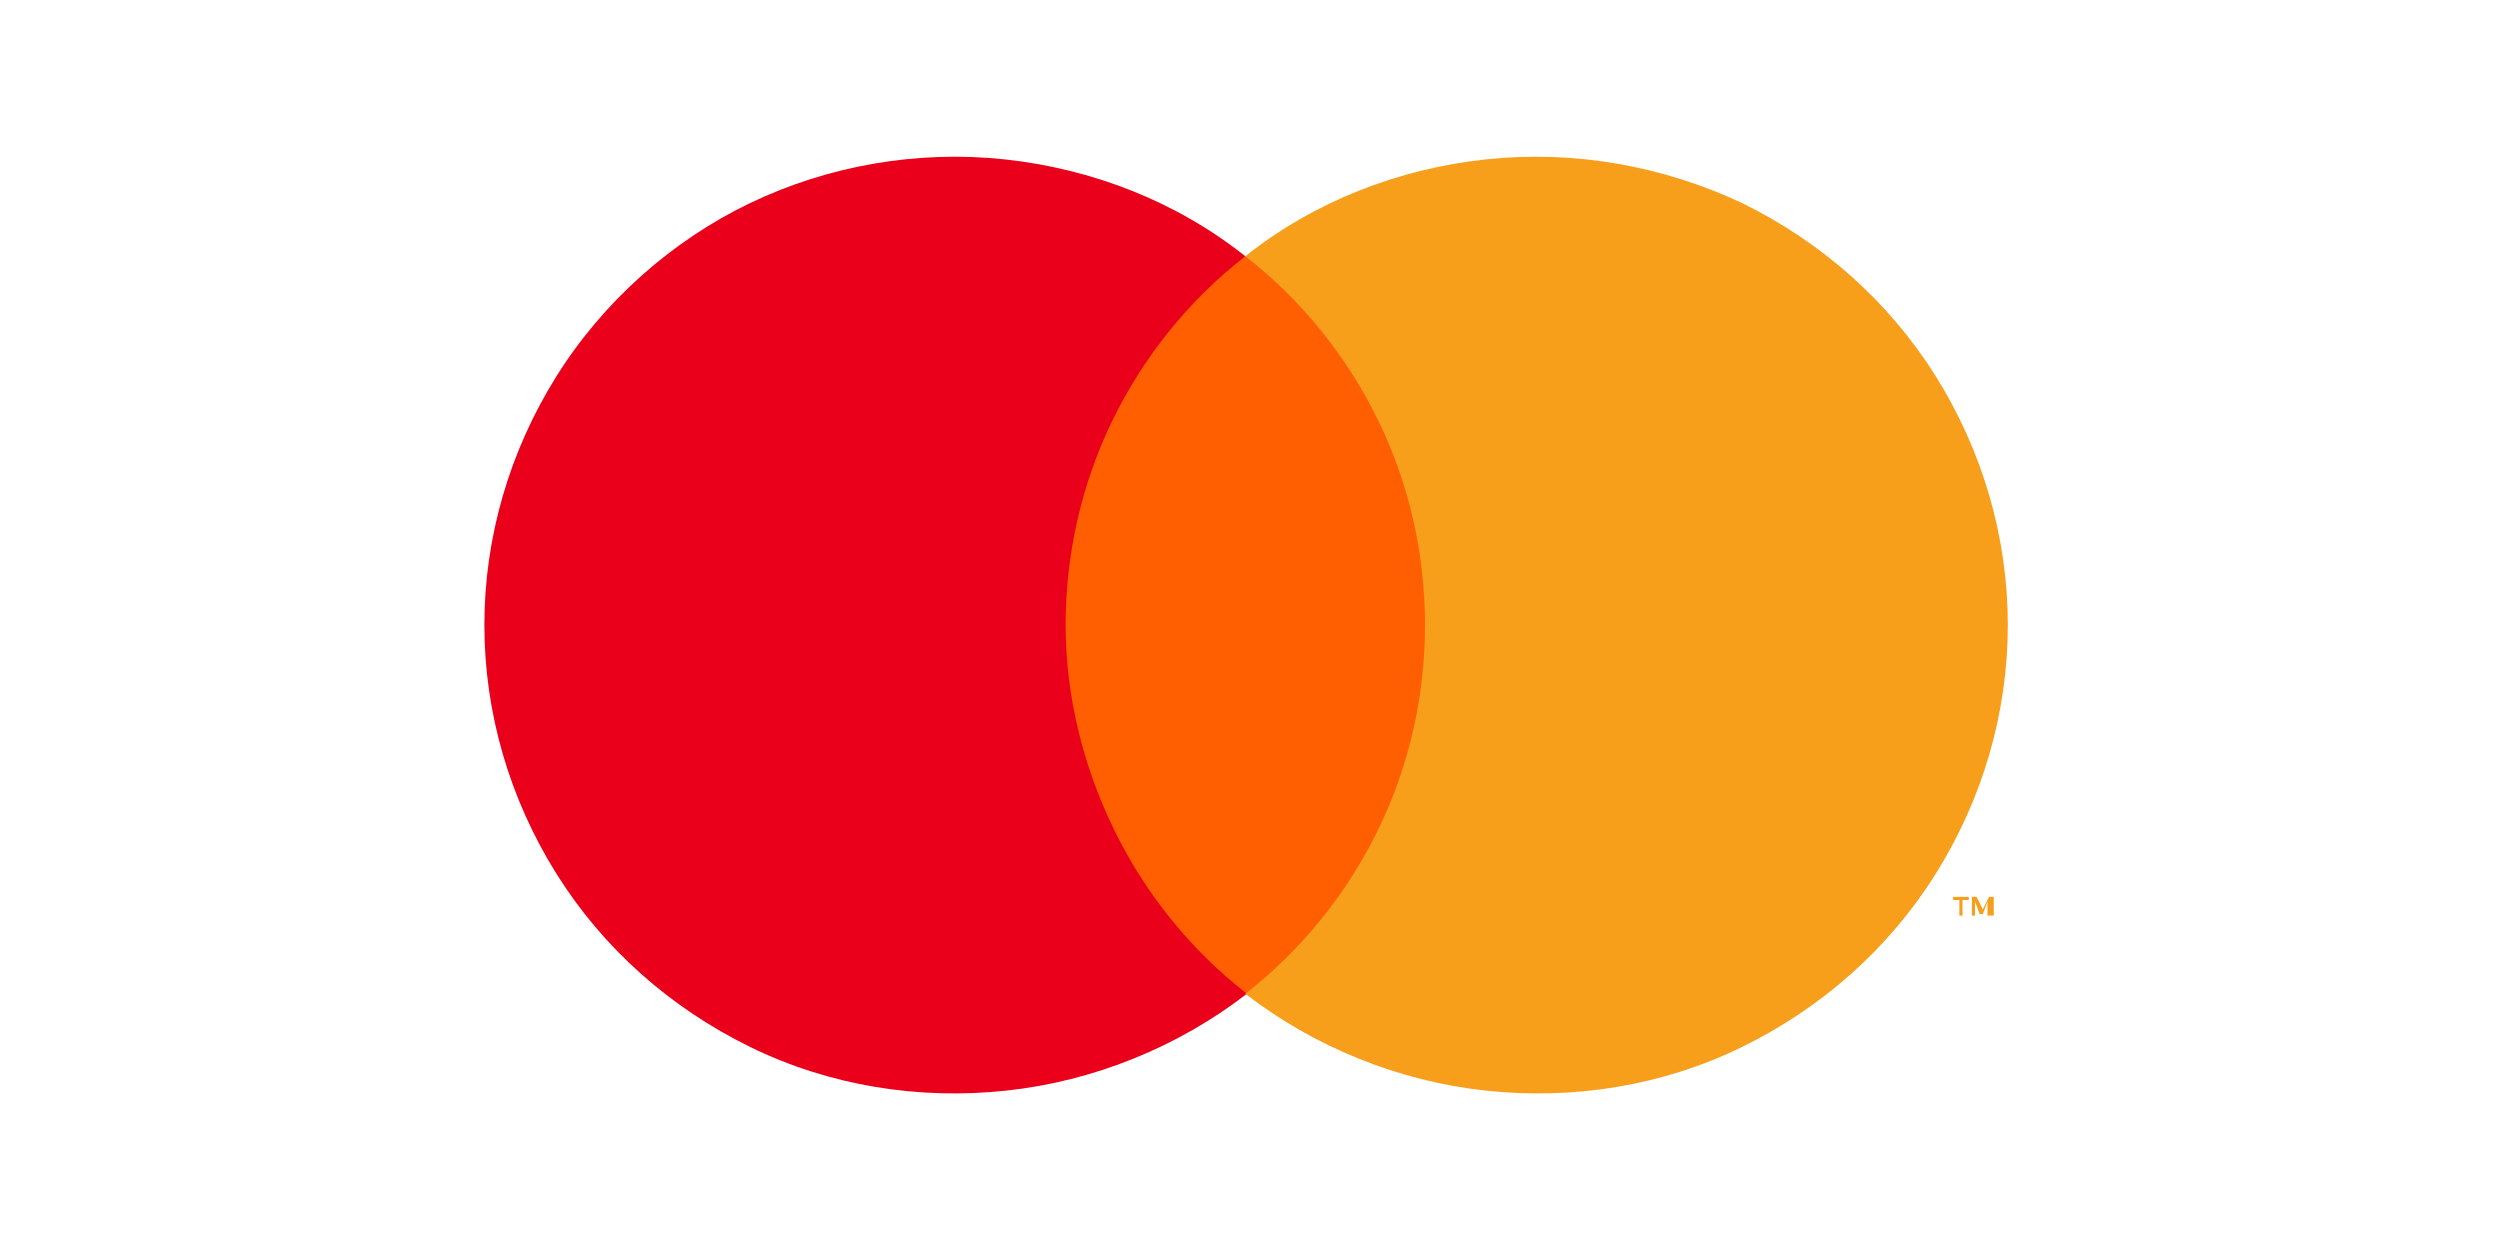
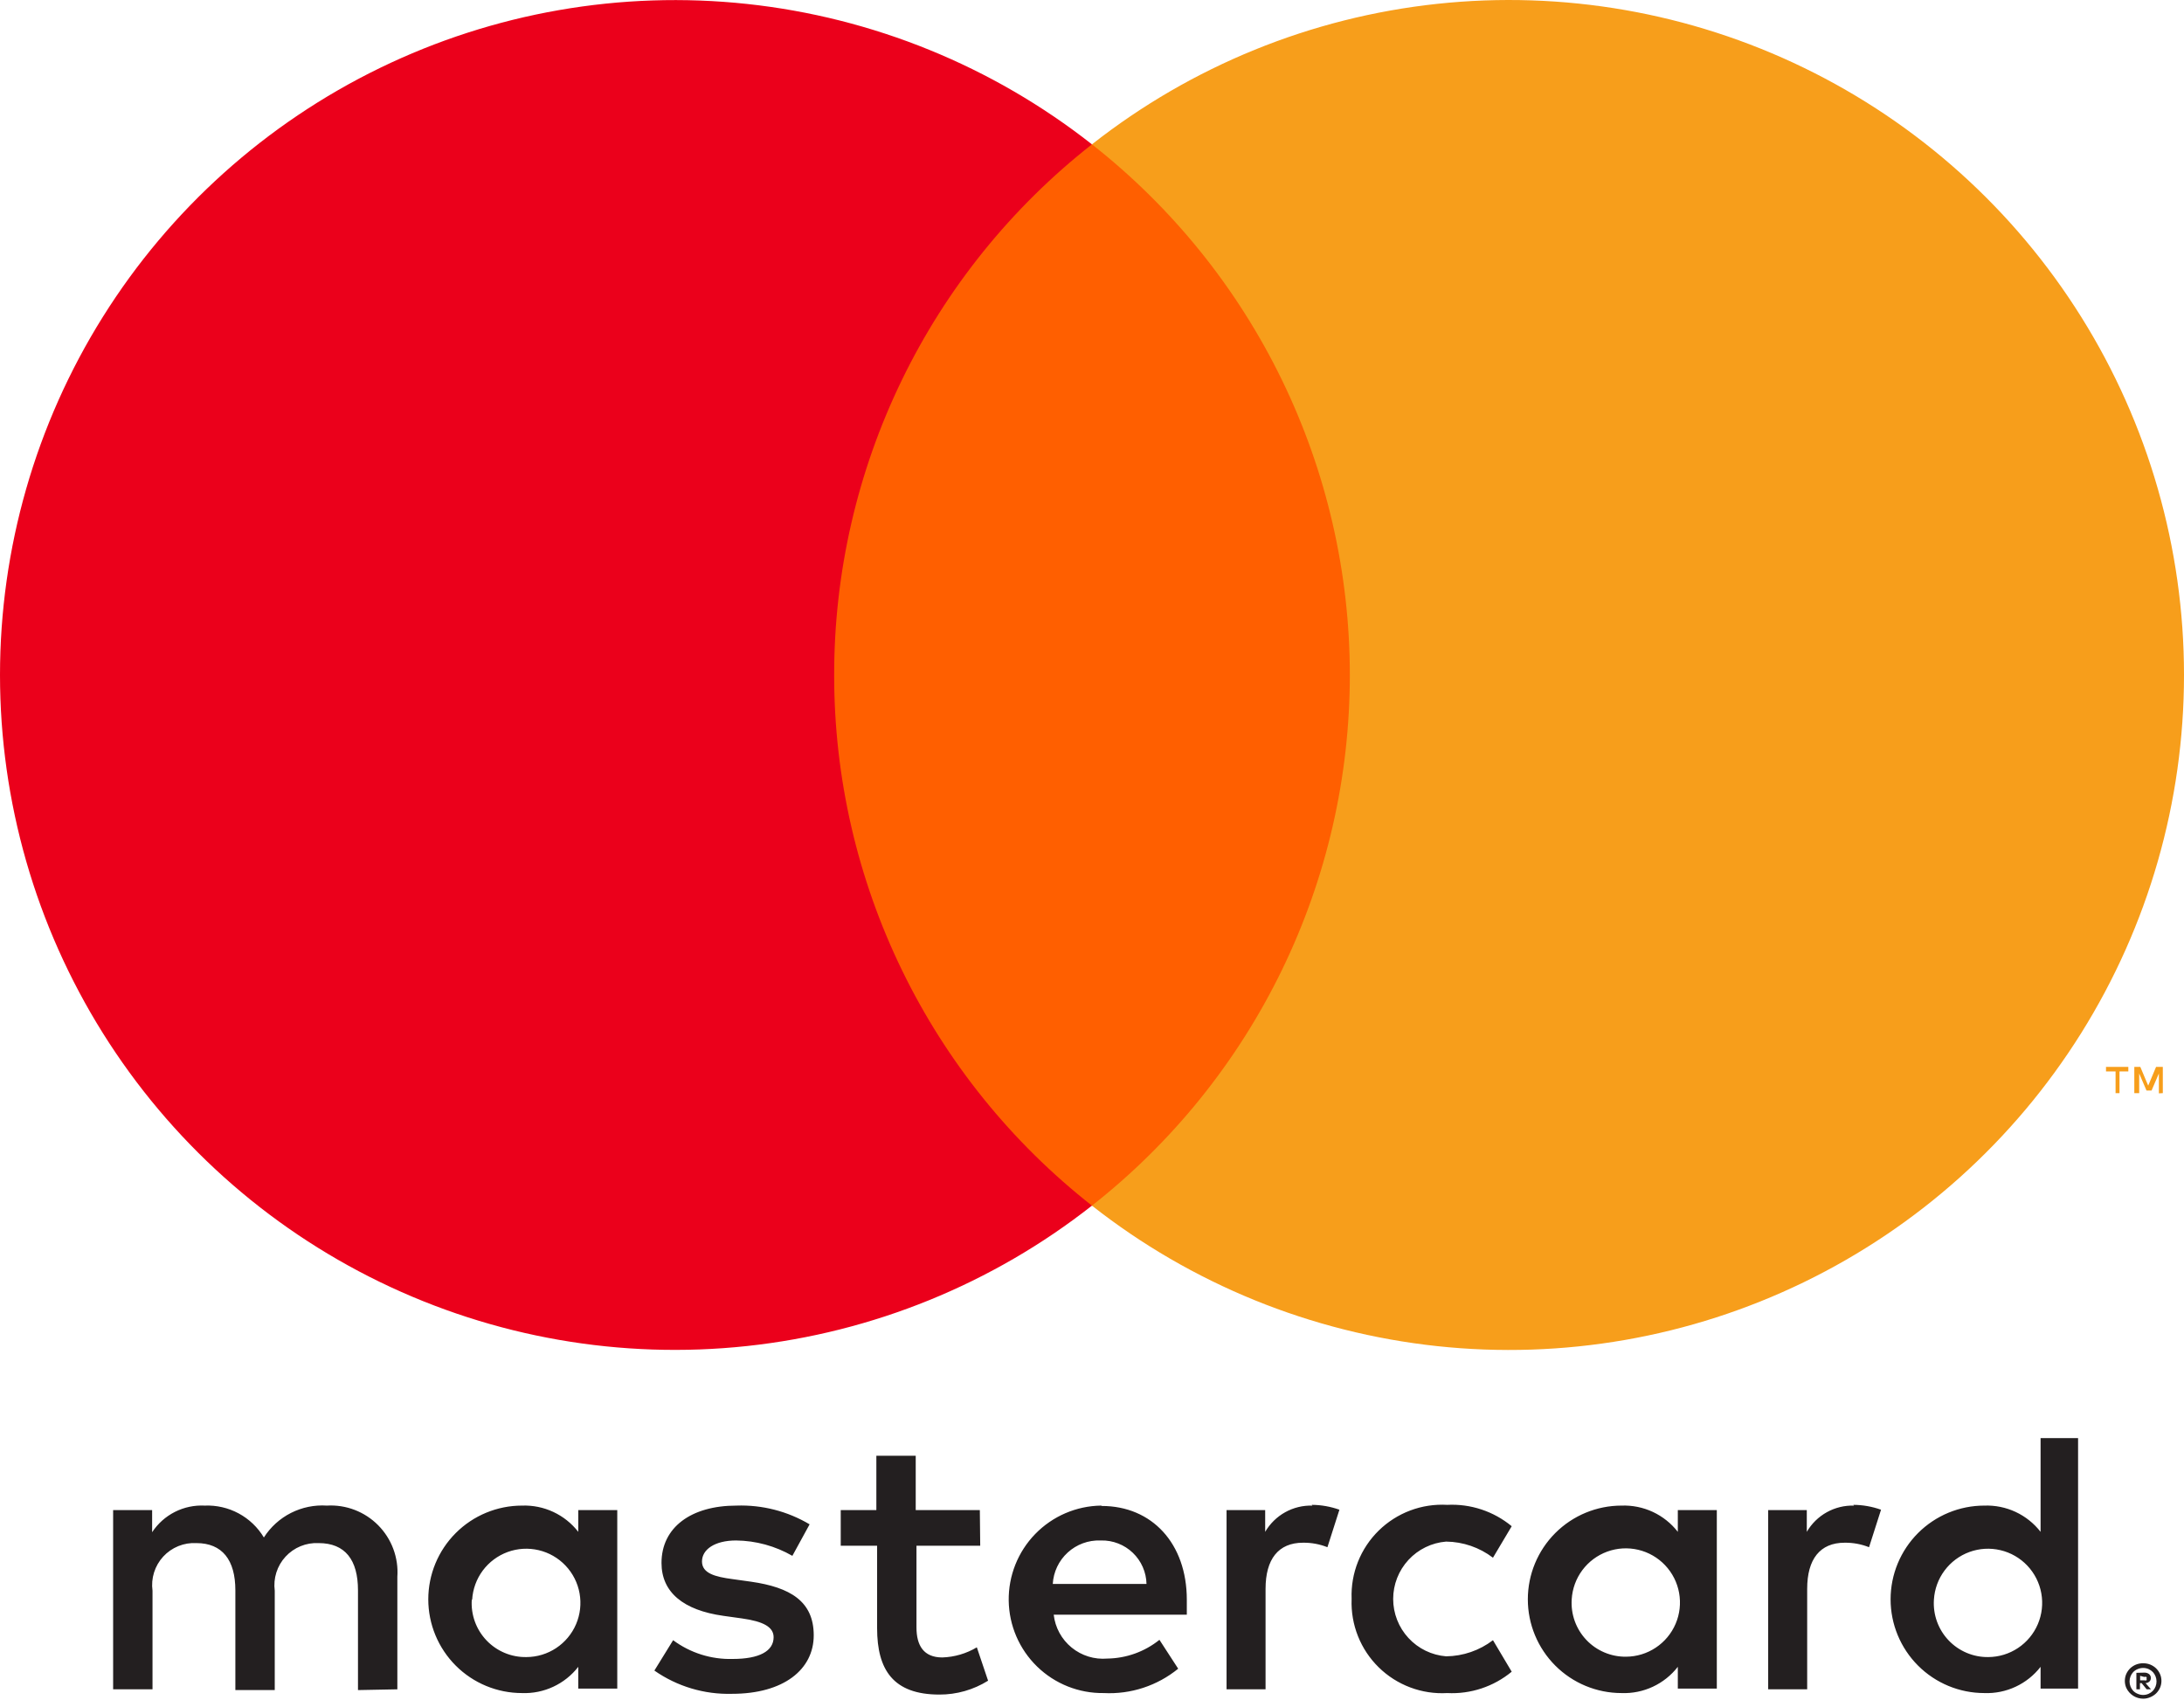
- <svg xmlns="http://www.w3.org/2000/svg" version="1.1" id="Layer_1" x="0px" y="0px" viewBox="0 0 160 80" style="enable-background:new 0 0 160 80;" xml:space="preserve">
-   <style type="text/css">
- 	.st0{fill:#FF5F00;}
- 	.st1{fill:#EB001B;}
- 	.st2{fill:#F79E1B;}
- </style>
-   <path class="st0" d="M92.9,16.4H66.6v47.2h26.4V16.4z" />
-   <path class="st1" d="M68.2,40c0-4.5,1-9,3-13.1c2-4.1,4.9-7.7,8.5-10.5c-4.4-3.5-9.8-5.6-15.4-6.2C58.7,9.6,53,10.6,48,13  s-9.4,6.3-12.4,11.1C32.6,28.9,31,34.4,31,40c0,5.6,1.6,11.1,4.6,15.9c3,4.8,7.3,8.6,12.4,11.1c5.1,2.5,10.8,3.4,16.4,2.8  c5.6-0.6,11-2.8,15.4-6.2c-3.6-2.8-6.5-6.4-8.5-10.5C69.3,49,68.2,44.5,68.2,40z" />
-   <path class="st2" d="M128.5,40c0,5.6-1.6,11.1-4.6,15.9c-3,4.8-7.3,8.6-12.4,11.1c-5.1,2.5-10.8,3.4-16.4,2.8  c-5.6-0.6-11-2.8-15.4-6.2c3.6-2.8,6.5-6.4,8.5-10.5c2-4.1,3-8.6,3-13.1s-1-9-3-13.1c-2-4.1-4.9-7.7-8.5-10.5  c4.4-3.5,9.8-5.6,15.4-6.2c5.6-0.6,11.3,0.4,16.4,2.8c5.1,2.5,9.4,6.3,12.4,11.1C126.9,28.9,128.5,34.4,128.5,40z" />
-   <path class="st2" d="M125.6,58.6v-1h0.4v-0.2h-1v0.2h0.4v1H125.6z M127.6,58.6v-1.2h-0.3l-0.4,0.8l-0.4-0.8h-0.3v1.2h0.2v-0.9  l0.3,0.8h0.2l0.3-0.8v0.9H127.6z" />
+ <svg xmlns="http://www.w3.org/2000/svg" width="160" height="125" viewBox="0 0 160 125" fill="none">
+   <path d="M29.11 123.761V115.52C29.158 114.827 29.058 114.132 28.816 113.48C28.574 112.829 28.196 112.237 27.708 111.743C27.219 111.249 26.631 110.865 25.982 110.616C25.334 110.368 24.639 110.26 23.946 110.301C23.038 110.241 22.131 110.427 21.319 110.837C20.507 111.248 19.821 111.869 19.331 112.636C18.884 111.892 18.246 111.283 17.482 110.872C16.718 110.461 15.857 110.264 14.991 110.301C14.235 110.263 13.483 110.423 12.809 110.765C12.134 111.107 11.561 111.619 11.145 112.251V110.631H8.288V123.761H11.173V116.536C11.111 116.087 11.15 115.63 11.286 115.198C11.421 114.766 11.651 114.369 11.958 114.035C12.265 113.702 12.642 113.441 13.062 113.27C13.482 113.099 13.934 113.023 14.386 113.048C16.282 113.048 17.243 114.284 17.243 116.509V123.816H20.128V116.536C20.069 116.088 20.109 115.632 20.246 115.201C20.383 114.769 20.612 114.373 20.919 114.041C21.225 113.708 21.601 113.446 22.02 113.275C22.438 113.103 22.89 113.026 23.341 113.048C25.292 113.048 26.226 114.284 26.226 116.509V123.816L29.11 123.761ZM71.783 110.631H67.086V106.648H64.202V110.631H61.592V113.24H64.257V119.283C64.257 122.332 65.438 124.145 68.817 124.145C70.079 124.15 71.317 123.797 72.387 123.129L71.563 120.684C70.797 121.141 69.928 121.396 69.036 121.426C67.663 121.426 67.141 120.547 67.141 119.228V113.24H71.811L71.783 110.631ZM96.148 110.301C95.452 110.28 94.763 110.448 94.153 110.787C93.544 111.125 93.038 111.622 92.687 112.224V110.631H89.858V123.761H92.715V116.399C92.715 114.229 93.648 113.02 95.461 113.02C96.073 113.012 96.679 113.124 97.247 113.35L98.126 110.603C97.474 110.37 96.786 110.249 96.093 110.246L96.148 110.301ZM59.312 111.674C57.695 110.713 55.836 110.236 53.956 110.301C50.632 110.301 48.462 111.894 48.462 114.504C48.462 116.646 50.055 117.965 52.994 118.377L54.368 118.569C55.934 118.789 56.675 119.201 56.675 119.943C56.675 120.959 55.631 121.536 53.681 121.536C52.112 121.581 50.574 121.097 49.313 120.162L47.94 122.387C49.604 123.549 51.597 124.146 53.626 124.09C57.417 124.09 59.614 122.305 59.614 119.805C59.614 117.305 57.884 116.289 55.027 115.877L53.654 115.685C52.417 115.52 51.428 115.273 51.428 114.394C51.428 113.515 52.362 112.856 53.928 112.856C55.375 112.872 56.794 113.26 58.049 113.982L59.312 111.674ZM135.827 110.301C135.131 110.28 134.442 110.448 133.832 110.787C133.223 111.125 132.717 111.622 132.366 112.224V110.631H129.537V123.761H132.394V116.399C132.394 114.229 133.328 113.02 135.14 113.02C135.752 113.012 136.358 113.124 136.926 113.35L137.805 110.603C137.153 110.37 136.465 110.249 135.772 110.246L135.827 110.301ZM99.019 117.168C98.985 118.091 99.144 119.011 99.486 119.868C99.827 120.726 100.345 121.503 101.004 122.149C101.663 122.796 102.45 123.297 103.315 123.622C104.179 123.947 105.101 124.088 106.023 124.035C107.739 124.123 109.424 123.564 110.748 122.47L109.375 120.162C108.387 120.915 107.183 121.33 105.941 121.343C104.885 121.258 103.9 120.778 103.182 119.999C102.463 119.221 102.064 118.2 102.064 117.141C102.064 116.081 102.463 115.061 103.182 114.282C103.9 113.503 104.885 113.023 105.941 112.938C107.183 112.952 108.387 113.366 109.375 114.119L110.748 111.812C109.424 110.717 107.739 110.159 106.023 110.246C105.101 110.194 104.179 110.334 103.315 110.659C102.45 110.984 101.663 111.486 101.004 112.132C100.345 112.778 99.827 113.555 99.486 114.413C99.144 115.271 98.985 116.191 99.019 117.113V117.168ZM125.774 117.168V110.631H122.917V112.224C122.432 111.599 121.805 111.1 121.089 110.765C120.372 110.431 119.586 110.272 118.796 110.301C116.975 110.301 115.228 111.024 113.941 112.312C112.653 113.6 111.929 115.347 111.929 117.168C111.929 118.989 112.653 120.736 113.941 122.024C115.228 123.312 116.975 124.035 118.796 124.035C119.586 124.065 120.372 123.905 121.089 123.571C121.805 123.237 122.432 122.737 122.917 122.113V123.706H125.774V117.168ZM115.143 117.168C115.189 116.395 115.459 115.653 115.921 115.032C116.384 114.411 117.018 113.938 117.745 113.673C118.472 113.407 119.261 113.361 120.015 113.538C120.769 113.715 121.454 114.109 121.986 114.671C122.519 115.233 122.876 115.939 123.012 116.701C123.149 117.463 123.06 118.248 122.756 118.96C122.452 119.672 121.946 120.28 121.301 120.708C120.656 121.137 119.9 121.367 119.126 121.371C118.582 121.378 118.043 121.272 117.542 121.06C117.041 120.849 116.589 120.536 116.215 120.141C115.841 119.746 115.553 119.278 115.368 118.767C115.184 118.255 115.107 117.711 115.143 117.168V117.168ZM80.669 110.301C78.848 110.326 77.111 111.074 75.842 112.38C74.572 113.686 73.873 115.443 73.898 117.264C73.924 119.086 74.672 120.822 75.978 122.092C77.284 123.362 79.04 124.061 80.862 124.035C82.838 124.137 84.781 123.501 86.314 122.25L84.941 120.135C83.856 121.005 82.513 121.488 81.123 121.508C80.178 121.589 79.24 121.299 78.506 120.699C77.772 120.099 77.302 119.236 77.195 118.294H86.946C86.946 117.937 86.946 117.58 86.946 117.196C86.946 113.075 84.391 110.328 80.71 110.328L80.669 110.301ZM80.669 112.856C81.097 112.846 81.522 112.922 81.92 113.077C82.319 113.232 82.683 113.464 82.991 113.76C83.3 114.056 83.547 114.41 83.719 114.801C83.891 115.193 83.984 115.614 83.993 116.042H77.126C77.176 115.16 77.569 114.333 78.221 113.738C78.873 113.142 79.732 112.825 80.614 112.856H80.669ZM152.24 117.196V105.356H149.493V112.224C149.008 111.599 148.381 111.1 147.665 110.765C146.948 110.431 146.163 110.272 145.373 110.301C143.551 110.301 141.805 111.024 140.517 112.312C139.229 113.6 138.505 115.347 138.505 117.168C138.505 118.989 139.229 120.736 140.517 122.024C141.805 123.312 143.551 124.035 145.373 124.035C146.163 124.065 146.948 123.905 147.665 123.571C148.381 123.237 149.008 122.737 149.493 122.113V123.706H152.24V117.196ZM157.006 121.852C157.184 121.849 157.362 121.882 157.528 121.948C157.686 122.012 157.83 122.105 157.954 122.222C158.074 122.341 158.172 122.481 158.242 122.635C158.312 122.795 158.347 122.968 158.347 123.143C158.347 123.317 158.312 123.49 158.242 123.651C158.172 123.805 158.074 123.944 157.954 124.063C157.83 124.18 157.686 124.273 157.528 124.338C157.363 124.41 157.186 124.448 157.006 124.447C156.746 124.445 156.491 124.37 156.272 124.229C156.053 124.087 155.879 123.887 155.77 123.651C155.701 123.49 155.666 123.317 155.666 123.143C155.666 122.968 155.701 122.795 155.77 122.635C155.84 122.481 155.937 122.341 156.058 122.222C156.182 122.105 156.326 122.012 156.484 121.948C156.663 121.877 156.855 121.844 157.047 121.852H157.006ZM157.006 124.173C157.143 124.174 157.279 124.146 157.404 124.09C157.522 124.038 157.63 123.963 157.72 123.871C157.892 123.683 157.987 123.438 157.987 123.184C157.987 122.93 157.892 122.685 157.72 122.497C157.63 122.404 157.522 122.33 157.404 122.277C157.279 122.223 157.143 122.195 157.006 122.195C156.869 122.196 156.734 122.224 156.608 122.277C156.484 122.328 156.372 122.403 156.278 122.497C156.106 122.685 156.011 122.93 156.011 123.184C156.011 123.438 156.106 123.683 156.278 123.871C156.372 123.965 156.484 124.039 156.608 124.09C156.746 124.15 156.896 124.178 157.047 124.173H157.006ZM157.088 122.538C157.216 122.532 157.343 122.571 157.445 122.648C157.487 122.683 157.521 122.727 157.542 122.778C157.564 122.828 157.573 122.882 157.569 122.937C157.571 122.982 157.563 123.028 157.547 123.07C157.53 123.113 157.505 123.152 157.473 123.184C157.393 123.256 157.292 123.3 157.184 123.307L157.583 123.761H157.267L156.896 123.307H156.772V123.761H156.511V122.552L157.088 122.538ZM156.786 122.772V123.101H157.088C157.142 123.118 157.199 123.118 157.253 123.101C157.263 123.082 157.268 123.061 157.268 123.04C157.268 123.018 157.263 122.997 157.253 122.978C157.263 122.959 157.268 122.938 157.268 122.916C157.268 122.895 157.263 122.873 157.253 122.854C157.199 122.838 157.142 122.838 157.088 122.854L156.786 122.772ZM141.678 117.196C141.724 116.423 141.994 115.68 142.457 115.059C142.919 114.438 143.553 113.966 144.28 113.7C145.007 113.435 145.796 113.388 146.55 113.566C147.304 113.743 147.989 114.137 148.522 114.699C149.054 115.261 149.411 115.966 149.547 116.728C149.684 117.49 149.595 118.276 149.291 118.988C148.987 119.7 148.481 120.307 147.836 120.736C147.191 121.164 146.435 121.394 145.661 121.398C145.117 121.405 144.578 121.3 144.077 121.088C143.576 120.876 143.124 120.563 142.75 120.168C142.376 119.774 142.088 119.306 141.903 118.794C141.719 118.283 141.642 117.738 141.678 117.196V117.196ZM45.221 117.196V110.631H42.364V112.224C41.879 111.599 41.252 111.1 40.535 110.765C39.819 110.431 39.033 110.272 38.243 110.301C36.422 110.301 34.675 111.024 33.388 112.312C32.1 113.6 31.376 115.347 31.376 117.168C31.376 118.989 32.1 120.736 33.388 122.024C34.675 123.312 36.422 124.035 38.243 124.035C39.033 124.065 39.819 123.905 40.535 123.571C41.252 123.237 41.879 122.737 42.364 122.113V123.706H45.221V117.196ZM34.59 117.196C34.636 116.423 34.906 115.68 35.368 115.059C35.831 114.438 36.465 113.966 37.192 113.7C37.919 113.435 38.708 113.388 39.462 113.566C40.216 113.743 40.901 114.137 41.433 114.699C41.966 115.261 42.323 115.966 42.459 116.728C42.596 117.49 42.507 118.276 42.203 118.988C41.899 119.7 41.393 120.307 40.748 120.736C40.103 121.164 39.347 121.394 38.573 121.398C38.027 121.409 37.484 121.306 36.98 121.096C36.476 120.886 36.021 120.574 35.644 120.179C35.267 119.783 34.976 119.314 34.79 118.801C34.604 118.287 34.526 117.741 34.562 117.196H34.59Z" fill="#231F20" />
+   <path d="M101.628 10.575H58.364V88.326H101.628V10.575Z" fill="#FF5F00" />
+   <path d="M61.111 49.457C61.103 41.968 62.8 34.575 66.072 27.839C69.343 21.102 74.105 15.198 79.996 10.575C72.702 4.842 63.942 1.277 54.718 0.288C45.494 -0.702 36.177 0.924 27.833 4.979C19.489 9.034 12.454 15.355 7.532 23.219C2.61 31.083 0 40.173 0 49.45C0 58.727 2.61 67.817 7.532 75.681C12.454 83.546 19.489 89.866 27.833 93.921C36.177 97.976 45.494 99.602 54.718 98.612C63.942 97.623 72.702 94.058 79.996 88.326C74.107 83.703 69.346 77.802 66.075 71.068C62.803 64.334 61.105 56.944 61.111 49.457V49.457Z" fill="#EB001B" />
+   <path d="M160 49.457C160 58.735 157.389 67.826 152.466 75.69C147.544 83.554 140.508 89.875 132.163 93.929C123.817 97.984 114.5 99.608 105.275 98.617C96.05 97.626 87.29 94.06 79.996 88.326C85.883 83.699 90.643 77.796 93.915 71.062C97.188 64.327 98.889 56.938 98.889 49.45C98.889 41.963 97.188 34.573 93.915 27.838C90.643 21.104 85.883 15.201 79.996 10.575C87.29 4.84 96.05 1.274 105.275 0.283C114.5 -0.708 123.817 0.917 132.163 4.971C140.508 9.025 147.544 15.346 152.466 23.21C157.389 31.075 160 40.165 160 49.443V49.457Z" fill="#F79E1B" />
+   <path d="M155.275 80.085V78.492H155.921V78.162H154.286V78.492H154.987V80.085H155.275ZM158.448 80.085V78.162H157.954L157.377 79.535L156.8 78.162H156.36V80.085H156.717V78.643L157.253 79.893H157.624L158.16 78.643V80.099L158.448 80.085Z" fill="#F79E1B" />
</svg>
